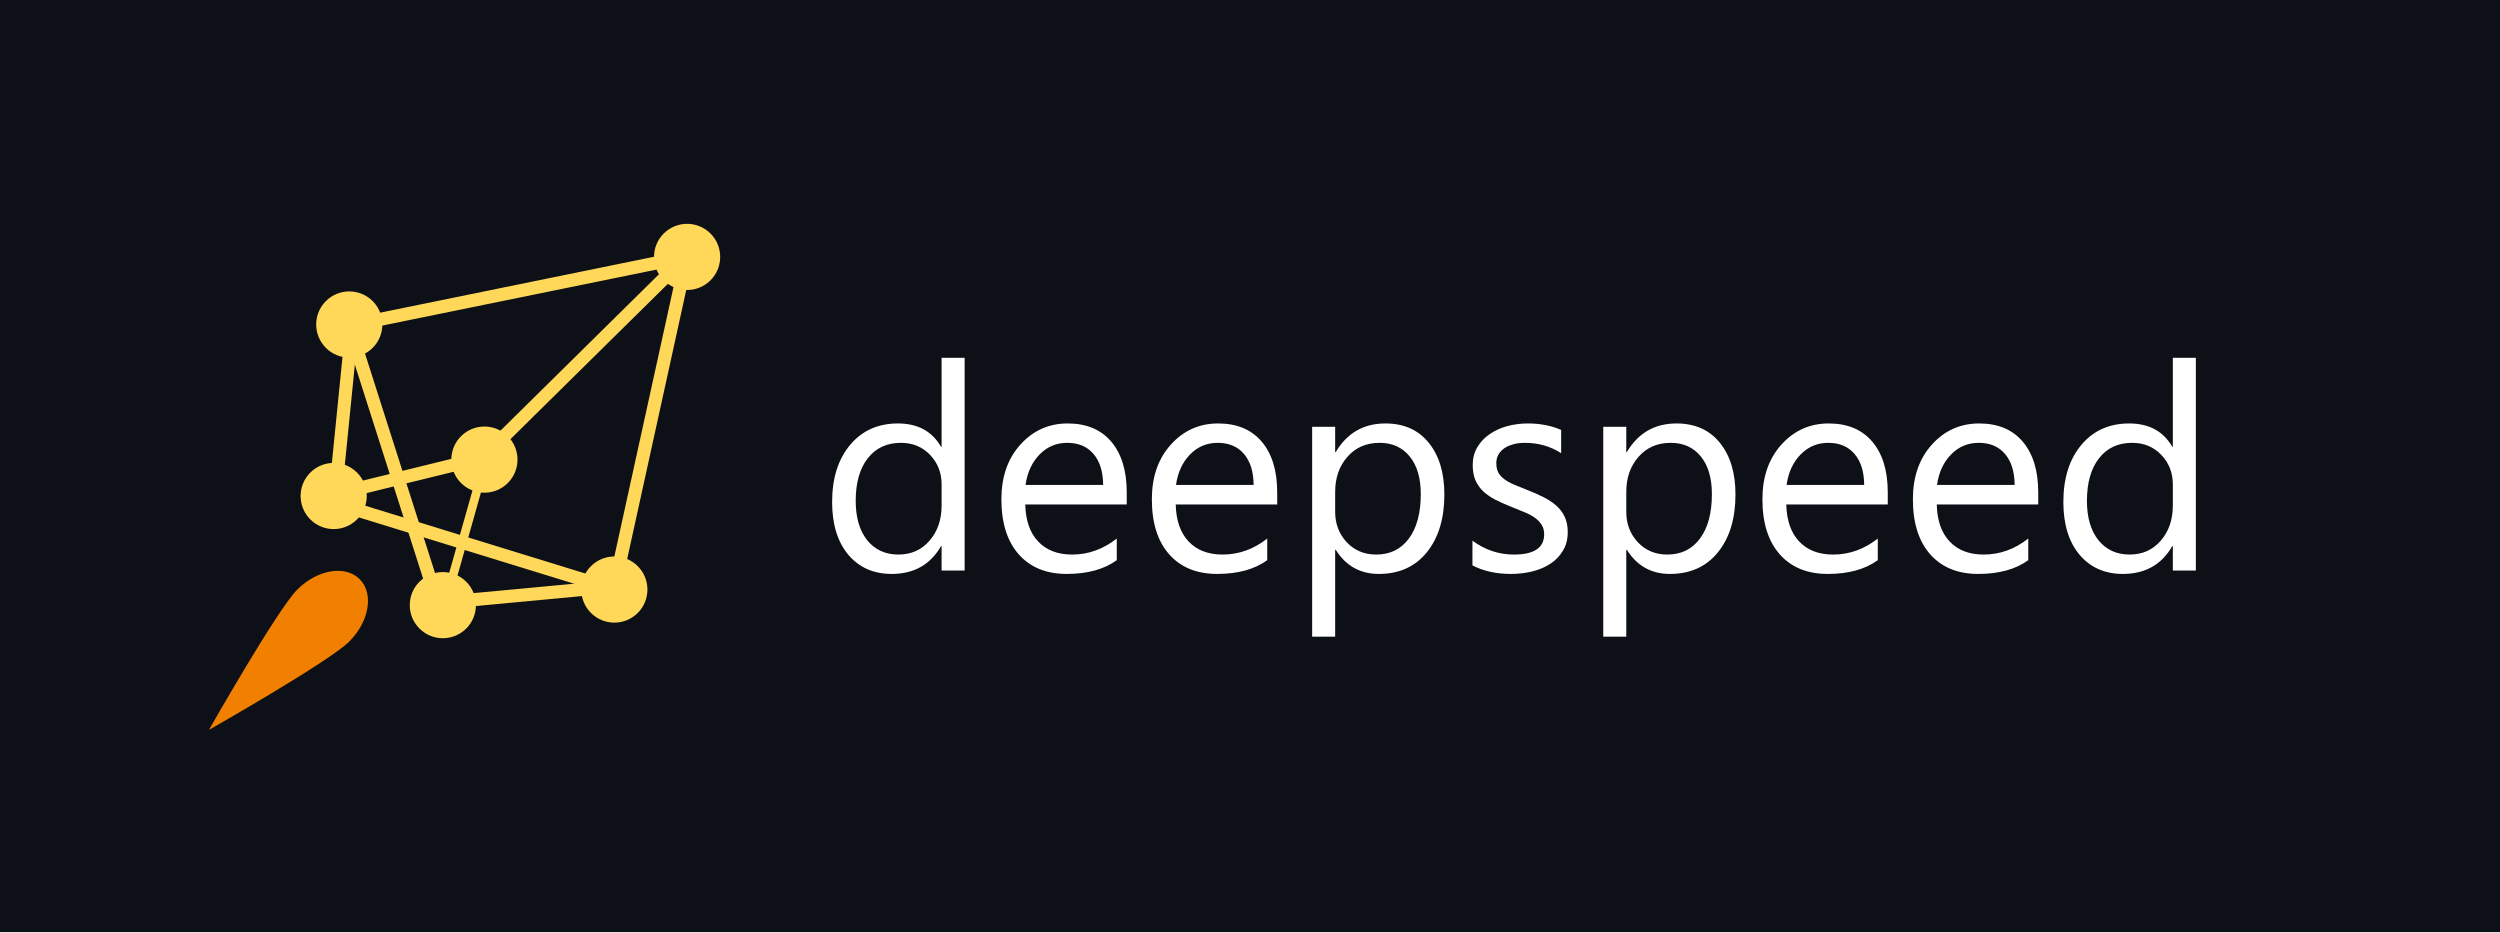
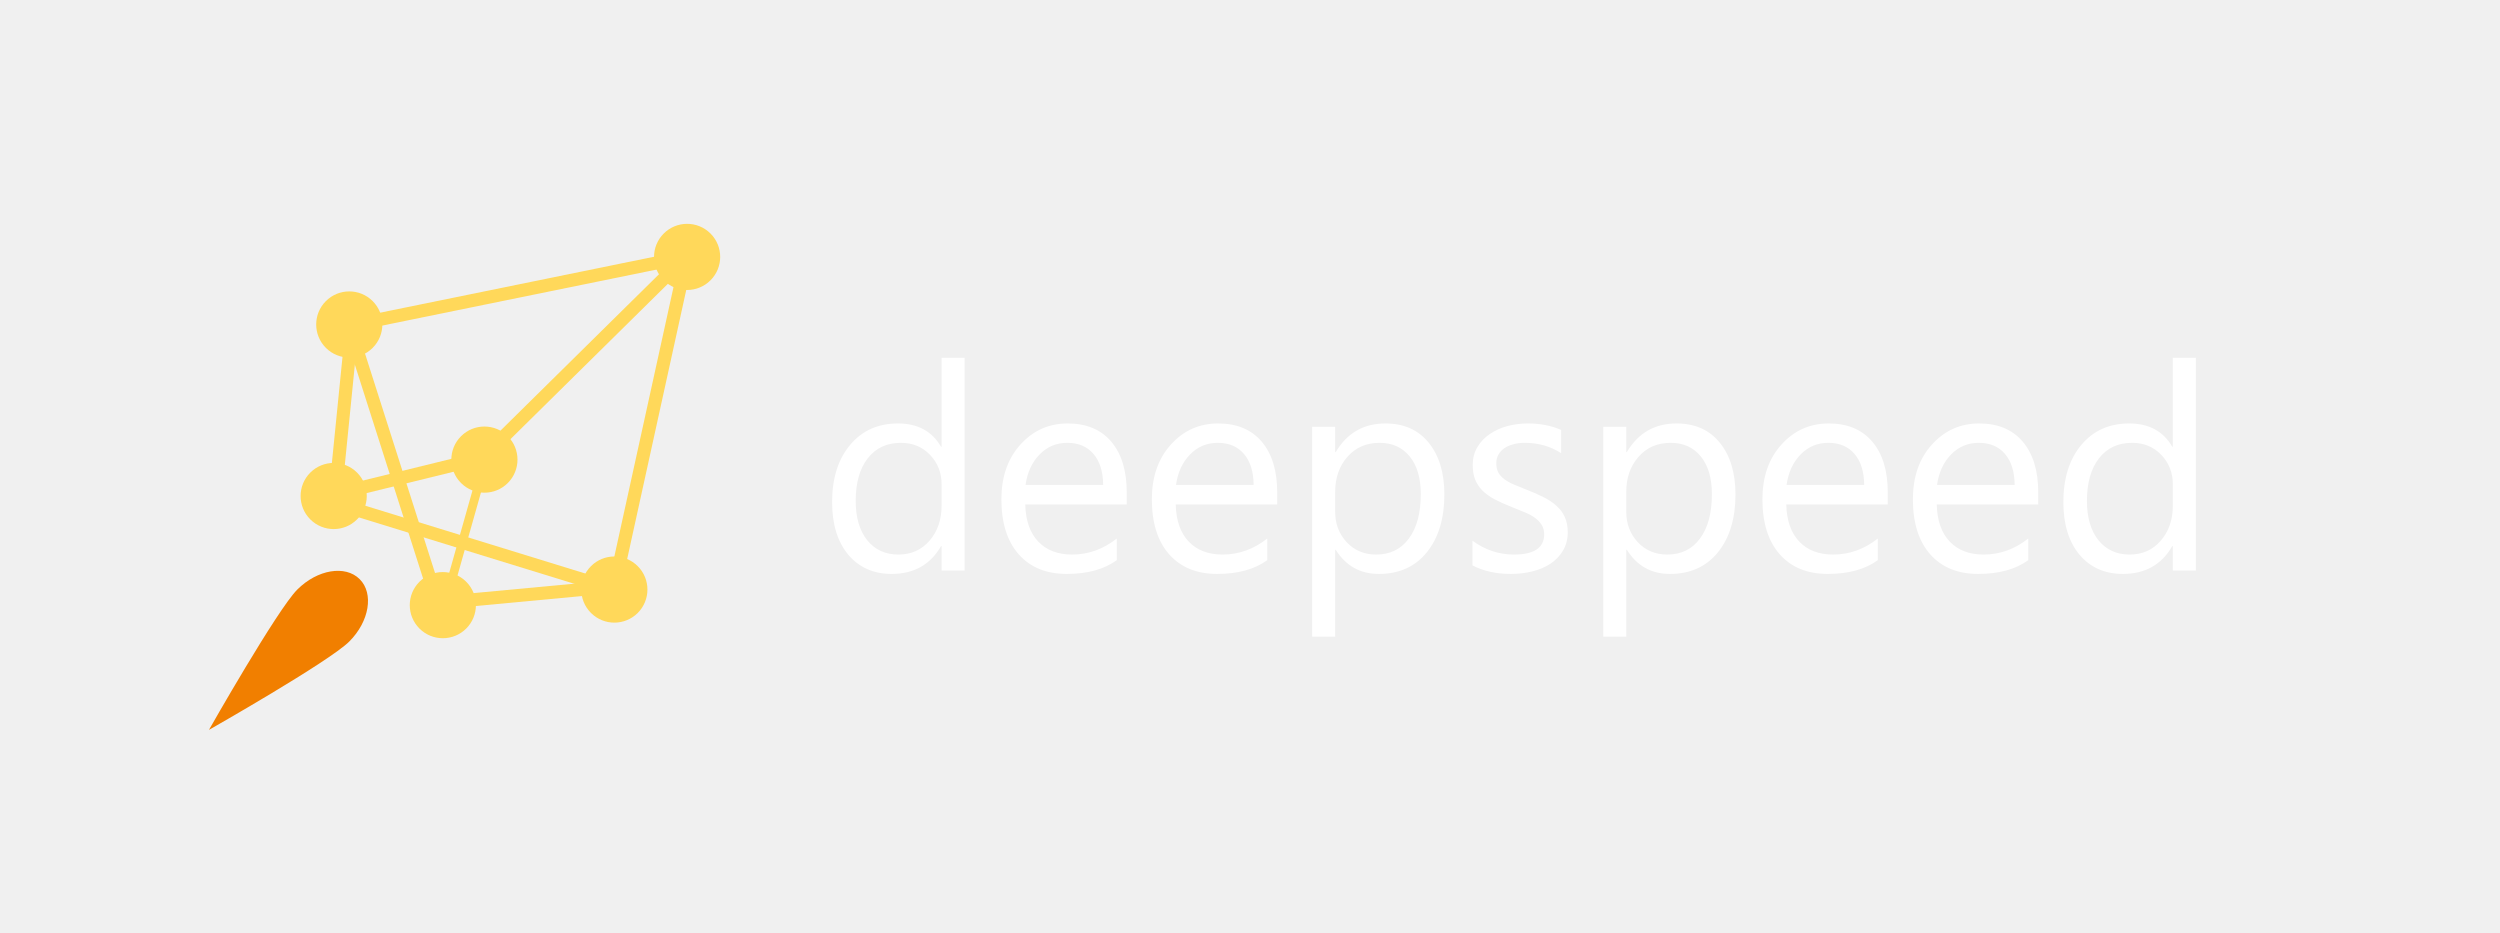
<svg xmlns="http://www.w3.org/2000/svg" width="287" height="107" viewBox="0 0 287 107" fill="none">
-   <path d="M287 0H0V107H287V0Z" fill="#0D1117" />
  <path d="M110.738 65.5H108.096V62.696H108.031C106.807 64.823 104.916 65.887 102.359 65.887C100.286 65.887 98.626 65.151 97.38 63.679C96.145 62.197 95.527 60.183 95.527 57.637C95.527 54.908 96.215 52.722 97.59 51.079C98.965 49.435 100.796 48.613 103.084 48.613C105.351 48.613 107 49.505 108.031 51.288H108.096V41.072H110.738V65.5ZM108.096 58.04V55.606C108.096 54.274 107.655 53.147 106.774 52.223C105.894 51.299 104.776 50.837 103.423 50.837C101.812 50.837 100.544 51.428 99.62 52.609C98.696 53.791 98.234 55.424 98.234 57.508C98.234 59.409 98.675 60.913 99.556 62.02C100.447 63.115 101.64 63.663 103.133 63.663C104.604 63.663 105.797 63.131 106.71 62.068C107.634 61.004 108.096 59.662 108.096 58.04ZM129.349 57.911H117.699C117.742 59.748 118.236 61.166 119.182 62.165C120.127 63.164 121.427 63.663 123.081 63.663C124.939 63.663 126.647 63.051 128.205 61.826V64.308C126.755 65.36 124.837 65.887 122.453 65.887C120.122 65.887 118.29 65.14 116.958 63.647C115.626 62.143 114.96 60.032 114.96 57.315C114.96 54.747 115.685 52.658 117.135 51.046C118.596 49.424 120.406 48.613 122.565 48.613C124.725 48.613 126.395 49.312 127.577 50.708C128.758 52.105 129.349 54.044 129.349 56.525V57.911ZM126.642 55.671C126.631 54.145 126.261 52.959 125.53 52.11C124.811 51.261 123.806 50.837 122.517 50.837C121.271 50.837 120.213 51.283 119.343 52.174C118.473 53.066 117.936 54.231 117.731 55.671H126.642ZM146.623 57.911H134.973C135.016 59.748 135.51 61.166 136.455 62.165C137.4 63.164 138.7 63.663 140.354 63.663C142.213 63.663 143.921 63.051 145.479 61.826V64.308C144.028 65.36 142.111 65.887 139.726 65.887C137.395 65.887 135.563 65.14 134.231 63.647C132.899 62.143 132.233 60.032 132.233 57.315C132.233 54.747 132.958 52.658 134.409 51.046C135.87 49.424 137.68 48.613 139.839 48.613C141.998 48.613 143.668 49.312 144.85 50.708C146.032 52.105 146.623 54.044 146.623 56.525V57.911ZM143.916 55.671C143.905 54.145 143.534 52.959 142.804 52.11C142.084 51.261 141.08 50.837 139.791 50.837C138.544 50.837 137.486 51.283 136.616 52.174C135.746 53.066 135.209 54.231 135.005 55.671H143.916ZM153.342 63.115H153.277V73.089H150.635V49H153.277V51.9H153.342C154.642 49.709 156.543 48.613 159.046 48.613C161.173 48.613 162.833 49.355 164.025 50.837C165.217 52.309 165.813 54.285 165.813 56.767C165.813 59.527 165.142 61.74 163.799 63.405C162.457 65.06 160.62 65.887 158.289 65.887C156.151 65.887 154.502 64.963 153.342 63.115ZM153.277 56.46V58.765C153.277 60.129 153.718 61.289 154.599 62.245C155.49 63.19 156.618 63.663 157.982 63.663C159.583 63.663 160.834 63.051 161.737 61.826C162.65 60.602 163.106 58.899 163.106 56.718C163.106 54.881 162.682 53.442 161.833 52.4C160.985 51.358 159.835 50.837 158.385 50.837C156.849 50.837 155.614 51.374 154.679 52.448C153.745 53.512 153.277 54.849 153.277 56.46ZM169.036 64.904V62.068C170.476 63.131 172.06 63.663 173.79 63.663C176.11 63.663 177.27 62.89 177.27 61.343C177.27 60.902 177.168 60.532 176.964 60.231C176.771 59.919 176.502 59.645 176.158 59.409C175.825 59.173 175.428 58.963 174.966 58.781C174.515 58.587 174.026 58.389 173.5 58.185C172.769 57.895 172.125 57.605 171.566 57.315C171.018 57.014 170.556 56.681 170.18 56.315C169.815 55.94 169.536 55.515 169.342 55.042C169.16 54.57 169.068 54.017 169.068 53.383C169.068 52.609 169.246 51.927 169.6 51.336C169.955 50.735 170.427 50.235 171.018 49.838C171.609 49.43 172.28 49.123 173.032 48.919C173.795 48.715 174.579 48.613 175.385 48.613C176.813 48.613 178.092 48.86 179.22 49.355V52.029C178.006 51.234 176.609 50.837 175.03 50.837C174.536 50.837 174.09 50.896 173.693 51.014C173.295 51.122 172.952 51.277 172.662 51.481C172.382 51.685 172.162 51.933 172.001 52.223C171.851 52.502 171.775 52.813 171.775 53.157C171.775 53.587 171.851 53.947 172.001 54.237C172.162 54.527 172.393 54.785 172.694 55.01C172.995 55.236 173.36 55.44 173.79 55.623C174.219 55.805 174.708 56.004 175.256 56.219C175.986 56.498 176.642 56.788 177.222 57.089C177.802 57.379 178.296 57.712 178.704 58.088C179.112 58.453 179.424 58.877 179.639 59.361C179.864 59.844 179.977 60.419 179.977 61.085C179.977 61.901 179.794 62.61 179.429 63.212C179.075 63.813 178.597 64.313 177.995 64.71C177.394 65.108 176.701 65.403 175.917 65.597C175.132 65.79 174.311 65.887 173.451 65.887C171.754 65.887 170.282 65.559 169.036 64.904ZM186.761 63.115H186.696V73.089H184.054V49H186.696V51.9H186.761C188.061 49.709 189.962 48.613 192.465 48.613C194.592 48.613 196.251 49.355 197.444 50.837C198.636 52.309 199.232 54.285 199.232 56.767C199.232 59.527 198.561 61.74 197.218 63.405C195.875 65.06 194.039 65.887 191.708 65.887C189.57 65.887 187.921 64.963 186.761 63.115ZM186.696 56.46V58.765C186.696 60.129 187.137 61.289 188.018 62.245C188.909 63.19 190.037 63.663 191.401 63.663C193.002 63.663 194.253 63.051 195.156 61.826C196.069 60.602 196.525 58.899 196.525 56.718C196.525 54.881 196.101 53.442 195.252 52.4C194.404 51.358 193.254 50.837 191.804 50.837C190.268 50.837 189.033 51.374 188.098 52.448C187.164 53.512 186.696 54.849 186.696 56.46ZM216.715 57.911H205.065C205.108 59.748 205.603 61.166 206.548 62.165C207.493 63.164 208.793 63.663 210.447 63.663C212.306 63.663 214.014 63.051 215.571 61.826V64.308C214.121 65.36 212.204 65.887 209.819 65.887C207.488 65.887 205.656 65.14 204.324 63.647C202.992 62.143 202.326 60.032 202.326 57.315C202.326 54.747 203.051 52.658 204.501 51.046C205.962 49.424 207.772 48.613 209.932 48.613C212.091 48.613 213.761 49.312 214.943 50.708C216.125 52.105 216.715 54.044 216.715 56.525V57.911ZM214.008 55.671C213.998 54.145 213.627 52.959 212.896 52.11C212.177 51.261 211.172 50.837 209.883 50.837C208.637 50.837 207.579 51.283 206.709 52.174C205.839 53.066 205.302 54.231 205.098 55.671H214.008ZM233.989 57.911H222.339C222.382 59.748 222.876 61.166 223.821 62.165C224.767 63.164 226.066 63.663 227.721 63.663C229.579 63.663 231.287 63.051 232.845 61.826V64.308C231.395 65.36 229.477 65.887 227.092 65.887C224.761 65.887 222.93 65.14 221.598 63.647C220.266 62.143 219.6 60.032 219.6 57.315C219.6 54.747 220.325 52.658 221.775 51.046C223.236 49.424 225.046 48.613 227.205 48.613C229.364 48.613 231.035 49.312 232.216 50.708C233.398 52.105 233.989 54.044 233.989 56.525V57.911ZM231.282 55.671C231.271 54.145 230.9 52.959 230.17 52.11C229.45 51.261 228.446 50.837 227.157 50.837C225.911 50.837 224.853 51.283 223.982 52.174C223.112 53.066 222.575 54.231 222.371 55.671H231.282ZM252.084 65.5H249.441V62.696H249.377C248.152 64.823 246.262 65.887 243.705 65.887C241.632 65.887 239.972 65.151 238.726 63.679C237.491 62.197 236.873 60.183 236.873 57.637C236.873 54.908 237.561 52.722 238.936 51.079C240.311 49.435 242.142 48.613 244.43 48.613C246.697 48.613 248.346 49.505 249.377 51.288H249.441V41.072H252.084V65.5ZM249.441 58.04V55.606C249.441 54.274 249.001 53.147 248.12 52.223C247.239 51.299 246.122 50.837 244.769 50.837C243.157 50.837 241.89 51.428 240.966 52.609C240.042 53.791 239.58 55.424 239.58 57.508C239.58 59.409 240.021 60.913 240.901 62.02C241.793 63.115 242.985 63.663 244.479 63.663C245.95 63.663 247.143 63.131 248.056 62.068C248.979 61.004 249.441 59.662 249.441 58.04Z" fill="white" />
  <path d="M34.13 67.681C36.437 65.374 39.643 64.84 41.291 66.487C42.938 68.135 42.404 71.341 40.097 73.647C37.79 75.954 23.987 83.791 23.987 83.791C23.987 83.791 31.824 69.987 34.13 67.681Z" fill="#F17F00" />
  <path d="M37.412 39.936C38.895 41.419 41.3 41.419 42.782 39.936C44.265 38.453 44.265 36.049 42.782 34.566C41.3 33.083 38.895 33.083 37.412 34.566C35.929 36.049 35.929 38.453 37.412 39.936Z" fill="#FFD85A" />
  <path d="M52.926 55.449C54.409 56.932 56.813 56.932 58.296 55.449C59.779 53.966 59.779 51.562 58.296 50.079C56.813 48.596 54.409 48.596 52.926 50.079C51.443 51.562 51.443 53.966 52.926 55.449Z" fill="#FFD85A" />
  <path d="M76.196 32.179C77.679 33.662 80.083 33.662 81.566 32.179C83.049 30.696 83.049 28.292 81.566 26.809C80.083 25.326 77.679 25.326 76.196 26.809C74.713 28.292 74.713 30.696 76.196 32.179Z" fill="#FFD85A" />
  <path d="M35.622 59.626C37.105 61.109 39.51 61.109 40.992 59.626C42.475 58.143 42.475 55.739 40.992 54.256C39.51 52.773 37.105 52.773 35.622 54.256C34.139 55.739 34.139 58.143 35.622 59.626Z" fill="#FFD85A" />
  <path d="M67.843 70.366C69.326 71.849 71.73 71.849 73.213 70.366C74.696 68.883 74.696 66.479 73.213 64.996C71.73 63.513 69.326 63.513 67.843 64.996C66.36 66.479 66.36 68.883 67.843 70.366Z" fill="#FFD85A" />
  <path d="M48.153 72.156C49.636 73.639 52.04 73.639 53.523 72.156C55.006 70.673 55.006 68.269 53.523 66.786C52.04 65.303 49.636 65.303 48.153 66.786C46.67 68.269 46.67 70.673 48.153 72.156Z" fill="#FFD85A" />
-   <path d="M39.947 37.413L78.809 29.479" stroke="#FFD85A" stroke-width="1.5" />
+   <path d="M39.947 37.414L78.809 29.479" stroke="#FFD85A" stroke-width="1.5" />
  <path d="M70.364 68.126L78.882 29.333" stroke="#FFD85A" stroke-width="1.5" />
  <path d="M40.492 36.797L38.465 57.015" stroke="#FFD85A" stroke-width="1.5" />
  <path d="M38.129 56.805L56.029 52.413" stroke="#FFD85A" stroke-width="1.5" />
-   <path d="M55.907 52.242L50.937 69.84" stroke="#FFD85A" />
+   <path d="M55.907 52.241L50.937 69.84" stroke="#FFD85A" />
  <path d="M50.768 69.178L70.819 67.3" stroke="#FFD85A" stroke-width="1.5" />
  <path d="M50.404 69.699L39.976 37.013" stroke="#FFD85A" stroke-width="1.5" />
  <path d="M70.668 67.696L38.087 57.657" stroke="#FFD85A" stroke-width="1.5" />
  <path d="M55.322 52.594L78.871 29.359" stroke="#FFD85A" stroke-width="1.5" />
</svg>
